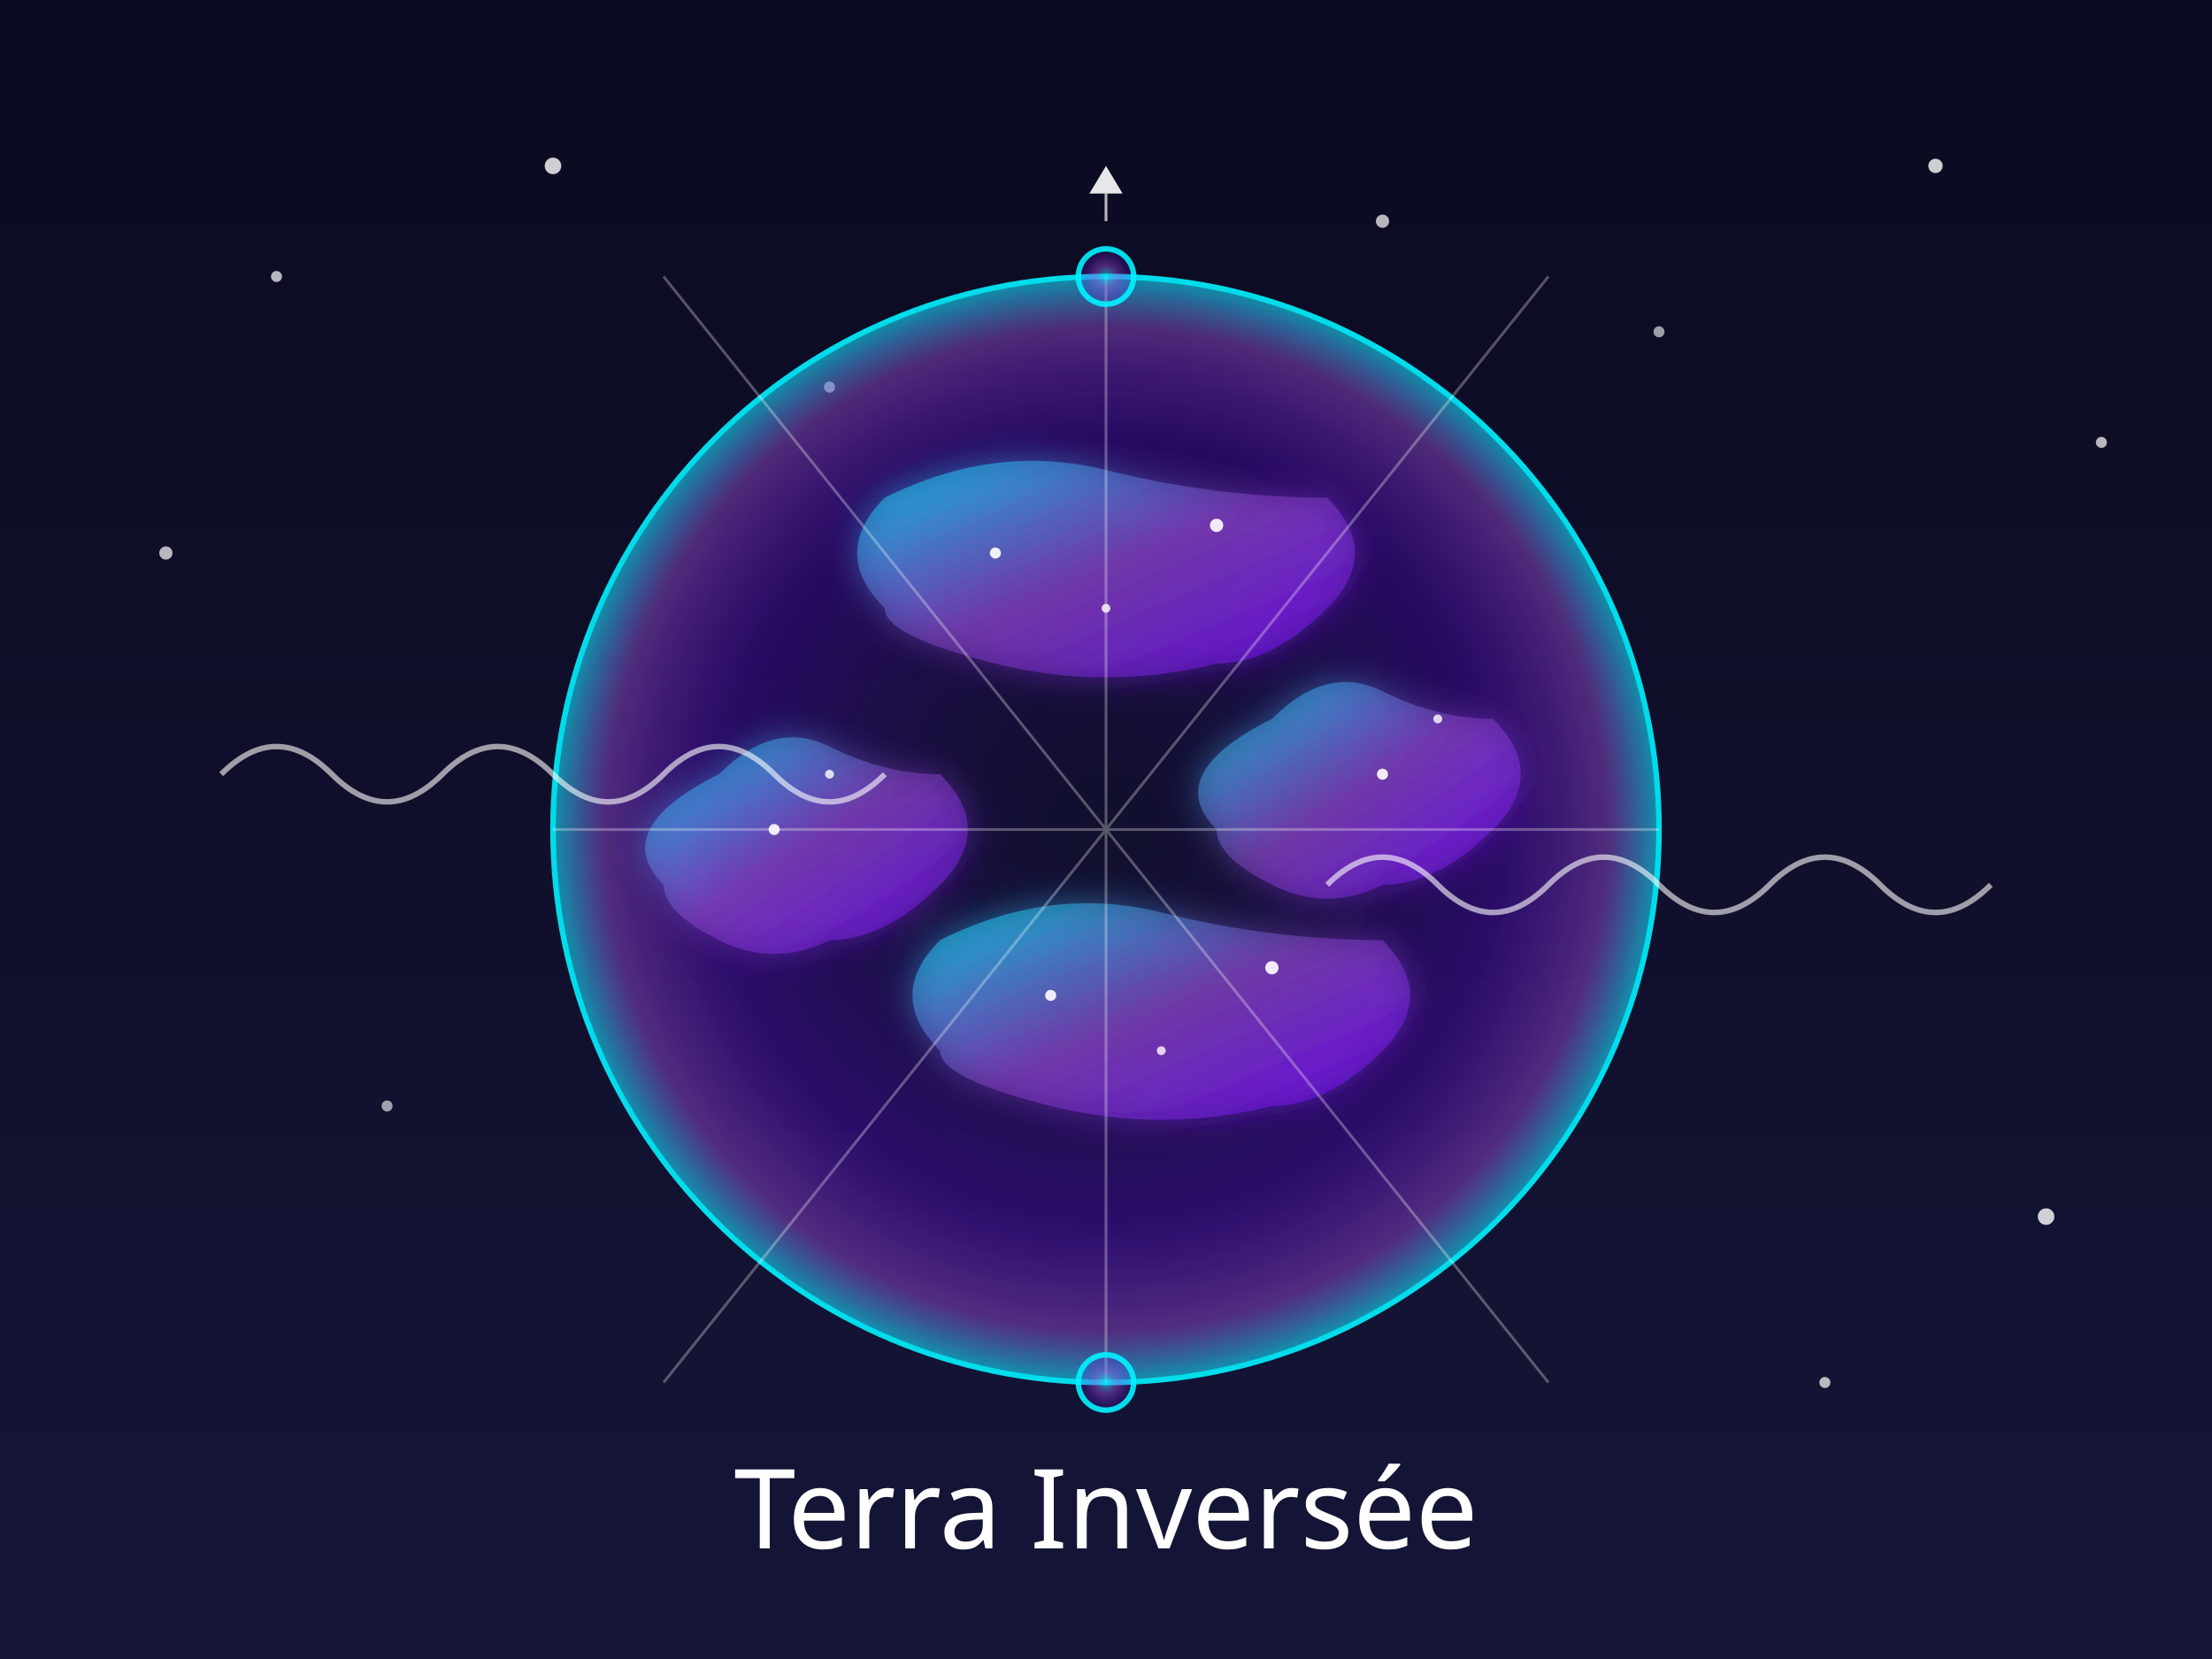
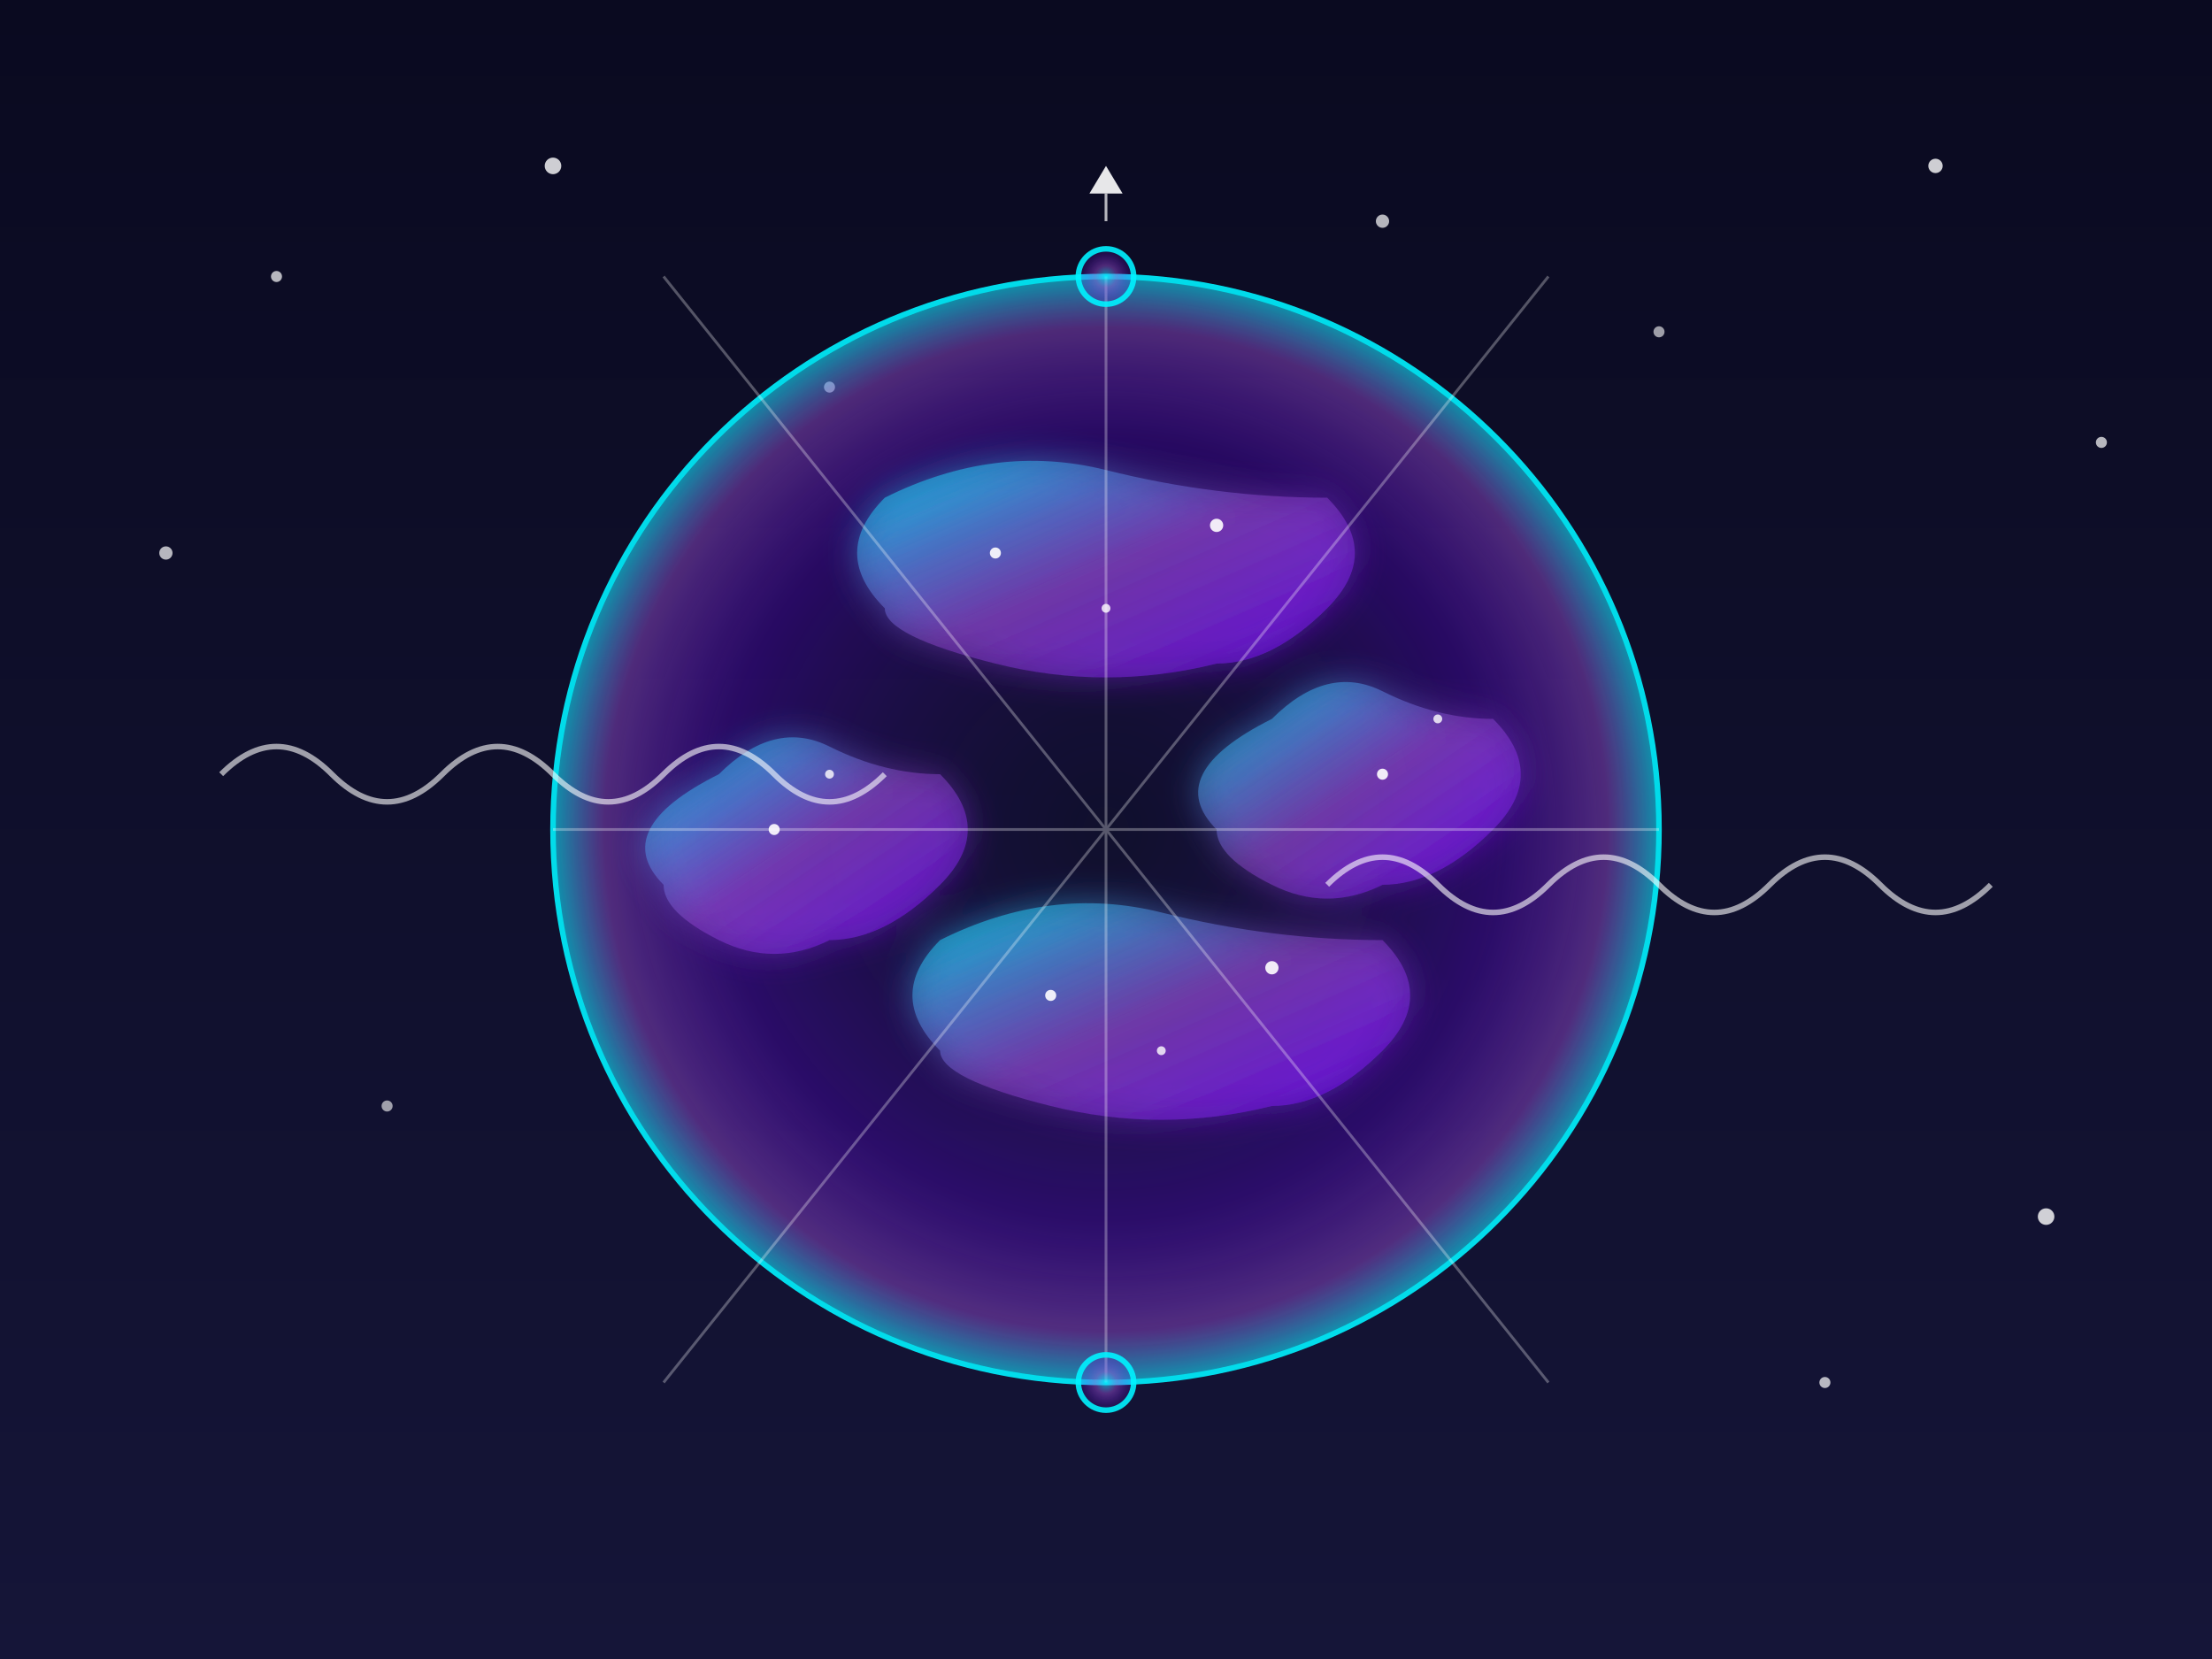
<svg xmlns="http://www.w3.org/2000/svg" xmlns:xlink="http://www.w3.org/1999/xlink" width="400" height="300" viewBox="0 0 400 300">
  <defs>
    <linearGradient id="skyGradient" x1="0%" y1="0%" x2="0%" y2="100%">
      <stop offset="0%" stop-color="#0a0a20" />
      <stop offset="100%" stop-color="#151538" />
    </linearGradient>
    <radialGradient id="sphereGradient" cx="50%" cy="50%" r="50%" fx="50%" fy="50%">
      <stop offset="0%" stop-color="#151538" stop-opacity="0.1" />
      <stop offset="70%" stop-color="#6e00ff" stop-opacity="0.3" />
      <stop offset="90%" stop-color="#9d4edd" stop-opacity="0.5" />
      <stop offset="100%" stop-color="#00f2ff" stop-opacity="0.7" />
    </radialGradient>
    <radialGradient id="innerGlow" cx="50%" cy="50%" r="50%" fx="50%" fy="50%">
      <stop offset="0%" stop-color="#00f2ff" stop-opacity="0.7" />
      <stop offset="40%" stop-color="#9d4edd" stop-opacity="0.5" />
      <stop offset="100%" stop-color="#6e00ff" stop-opacity="0.1" />
    </radialGradient>
    <linearGradient id="landGradient" x1="0%" y1="0%" x2="100%" y2="100%">
      <stop offset="0%" stop-color="#00f2ff" stop-opacity="0.7" />
      <stop offset="50%" stop-color="#9d4edd" stop-opacity="0.5" />
      <stop offset="100%" stop-color="#6e00ff" stop-opacity="0.7" />
    </linearGradient>
    <filter id="glow" x="-20%" y="-20%" width="140%" height="140%">
      <feGaussianBlur stdDeviation="3" result="blur" />
      <feComposite in="SourceGraphic" in2="blur" operator="over" />
    </filter>
    <animateTransform xlink:href="#innerLands" attributeName="transform" type="rotate" from="0 200 150" to="360 200 150" dur="60s" repeatCount="indefinite" />
    <animate xlink:href="#cloud1" attributeName="d" values="M40,140 Q50,130 60,140 T80,140 Q90,130 100,140 T120,140 Q130,130 140,140 T160,140;                      M50,140 Q60,130 70,140 T90,140 Q100,130 110,140 T130,140 Q140,130 150,140 T170,140;                      M40,140 Q50,130 60,140 T80,140 Q90,130 100,140 T120,140 Q130,130 140,140 T160,140" dur="20s" repeatCount="indefinite" />
    <animate xlink:href="#cloud2" attributeName="d" values="M240,160 Q250,150 260,160 T280,160 Q290,150 300,160 T320,160 Q330,150 340,160 T360,160;                      M250,160 Q260,150 270,160 T290,160 Q300,150 310,160 T330,160 Q340,150 350,160 T370,160;                      M240,160 Q250,150 260,160 T280,160 Q290,150 300,160 T320,160 Q330,150 340,160 T360,160" dur="25s" repeatCount="indefinite" />
  </defs>
  <rect width="400" height="300" fill="url(#skyGradient)" />
  <g>
    <circle cx="50" cy="50" r="1" fill="#ffffff" opacity="0.7" />
    <circle cx="100" cy="30" r="1.5" fill="#ffffff" opacity="0.8" />
    <circle cx="150" cy="70" r="1" fill="#ffffff" opacity="0.6" />
    <circle cx="250" cy="40" r="1.2" fill="#ffffff" opacity="0.7" />
    <circle cx="300" cy="60" r="1" fill="#ffffff" opacity="0.6" />
    <circle cx="350" cy="30" r="1.3" fill="#ffffff" opacity="0.8" />
    <circle cx="380" cy="80" r="1" fill="#ffffff" opacity="0.7" />
    <circle cx="30" cy="100" r="1.2" fill="#ffffff" opacity="0.7" />
    <circle cx="70" cy="200" r="1" fill="#ffffff" opacity="0.6" />
    <circle cx="370" cy="220" r="1.5" fill="#ffffff" opacity="0.8" />
    <circle cx="330" cy="250" r="1" fill="#ffffff" opacity="0.7" />
  </g>
  <circle cx="200" cy="150" r="100" fill="url(#sphereGradient)" stroke="#00f2ff" stroke-width="1" opacity="0.9" />
  <g id="innerLands" filter="url(#glow)">
    <path d="M160,90 Q180,80 200,85 T240,90 Q250,100 240,110 T220,120 Q200,125 180,120 T160,110 Q150,100 160,90 Z" fill="url(#landGradient)" opacity="0.8" />
    <path d="M170,170 Q190,160 210,165 T250,170 Q260,180 250,190 T230,200 Q210,205 190,200 T170,190 Q160,180 170,170 Z" fill="url(#landGradient)" opacity="0.8" />
    <path d="M130,140 Q140,130 150,135 T170,140 Q180,150 170,160 T150,170 Q140,175 130,170 T120,160 Q110,150 130,140 Z" fill="url(#landGradient)" opacity="0.8" />
    <path d="M230,130 Q240,120 250,125 T270,130 Q280,140 270,150 T250,160 Q240,165 230,160 T220,150 Q210,140 230,130 Z" fill="url(#landGradient)" opacity="0.8" />
  </g>
  <g opacity="0.6">
    <path id="cloud1" d="M40,140 Q50,130 60,140 T80,140 Q90,130 100,140 T120,140 Q130,130 140,140 T160,140" fill="none" stroke="#ffffff" stroke-width="1" />
    <path id="cloud2" d="M240,160 Q250,150 260,160 T280,160 Q290,150 300,160 T320,160 Q330,150 340,160 T360,160" fill="none" stroke="#ffffff" stroke-width="1" />
  </g>
  <g>
    <circle cx="180" cy="100" r="1" fill="#ffffff" opacity="0.9" />
    <circle cx="200" cy="110" r="0.8" fill="#ffffff" opacity="0.8" />
    <circle cx="220" cy="95" r="1.2" fill="#ffffff" opacity="0.9" />
    <circle cx="190" cy="180" r="1" fill="#ffffff" opacity="0.9" />
    <circle cx="210" cy="190" r="0.8" fill="#ffffff" opacity="0.8" />
    <circle cx="230" cy="175" r="1.2" fill="#ffffff" opacity="0.9" />
    <circle cx="140" cy="150" r="1" fill="#ffffff" opacity="0.9" />
    <circle cx="150" cy="140" r="0.8" fill="#ffffff" opacity="0.8" />
    <circle cx="250" cy="140" r="1" fill="#ffffff" opacity="0.9" />
    <circle cx="260" cy="130" r="0.8" fill="#ffffff" opacity="0.8" />
  </g>
  <g opacity="0.3">
    <line x1="120" y1="50" x2="280" y2="250" stroke="#ffffff" stroke-width="0.5" />
    <line x1="280" y1="50" x2="120" y2="250" stroke="#ffffff" stroke-width="0.5" />
    <line x1="200" y1="50" x2="200" y2="250" stroke="#ffffff" stroke-width="0.5" />
    <line x1="100" y1="150" x2="300" y2="150" stroke="#ffffff" stroke-width="0.5" />
  </g>
  <circle cx="200" cy="50" r="5" fill="url(#innerGlow)" stroke="#00f2ff" stroke-width="1" opacity="0.9">
    <animate attributeName="r" values="5;6;5" dur="3s" repeatCount="indefinite" />
  </circle>
  <circle cx="200" cy="250" r="5" fill="url(#innerGlow)" stroke="#00f2ff" stroke-width="1" opacity="0.9">
    <animate attributeName="r" values="5;6;5" dur="3s" repeatCount="indefinite" />
  </circle>
  <g>
    <path d="M200,30 L197,35 L203,35 Z" fill="#ffffff" opacity="0.9">
      <animate attributeName="opacity" values="0.9;1;0.9" dur="2s" repeatCount="indefinite" />
    </path>
    <line x1="200" y1="35" x2="200" y2="40" stroke="#ffffff" stroke-width="0.5" opacity="0.7">
      <animate attributeName="opacity" values="0.7;0.3;0.7" dur="1s" repeatCount="indefinite" />
    </line>
  </g>
-   <text x="200" y="280" font-family="'Orbitron', sans-serif" font-size="20" fill="#ffffff" text-anchor="middle">Terra Inversée</text>
</svg>
